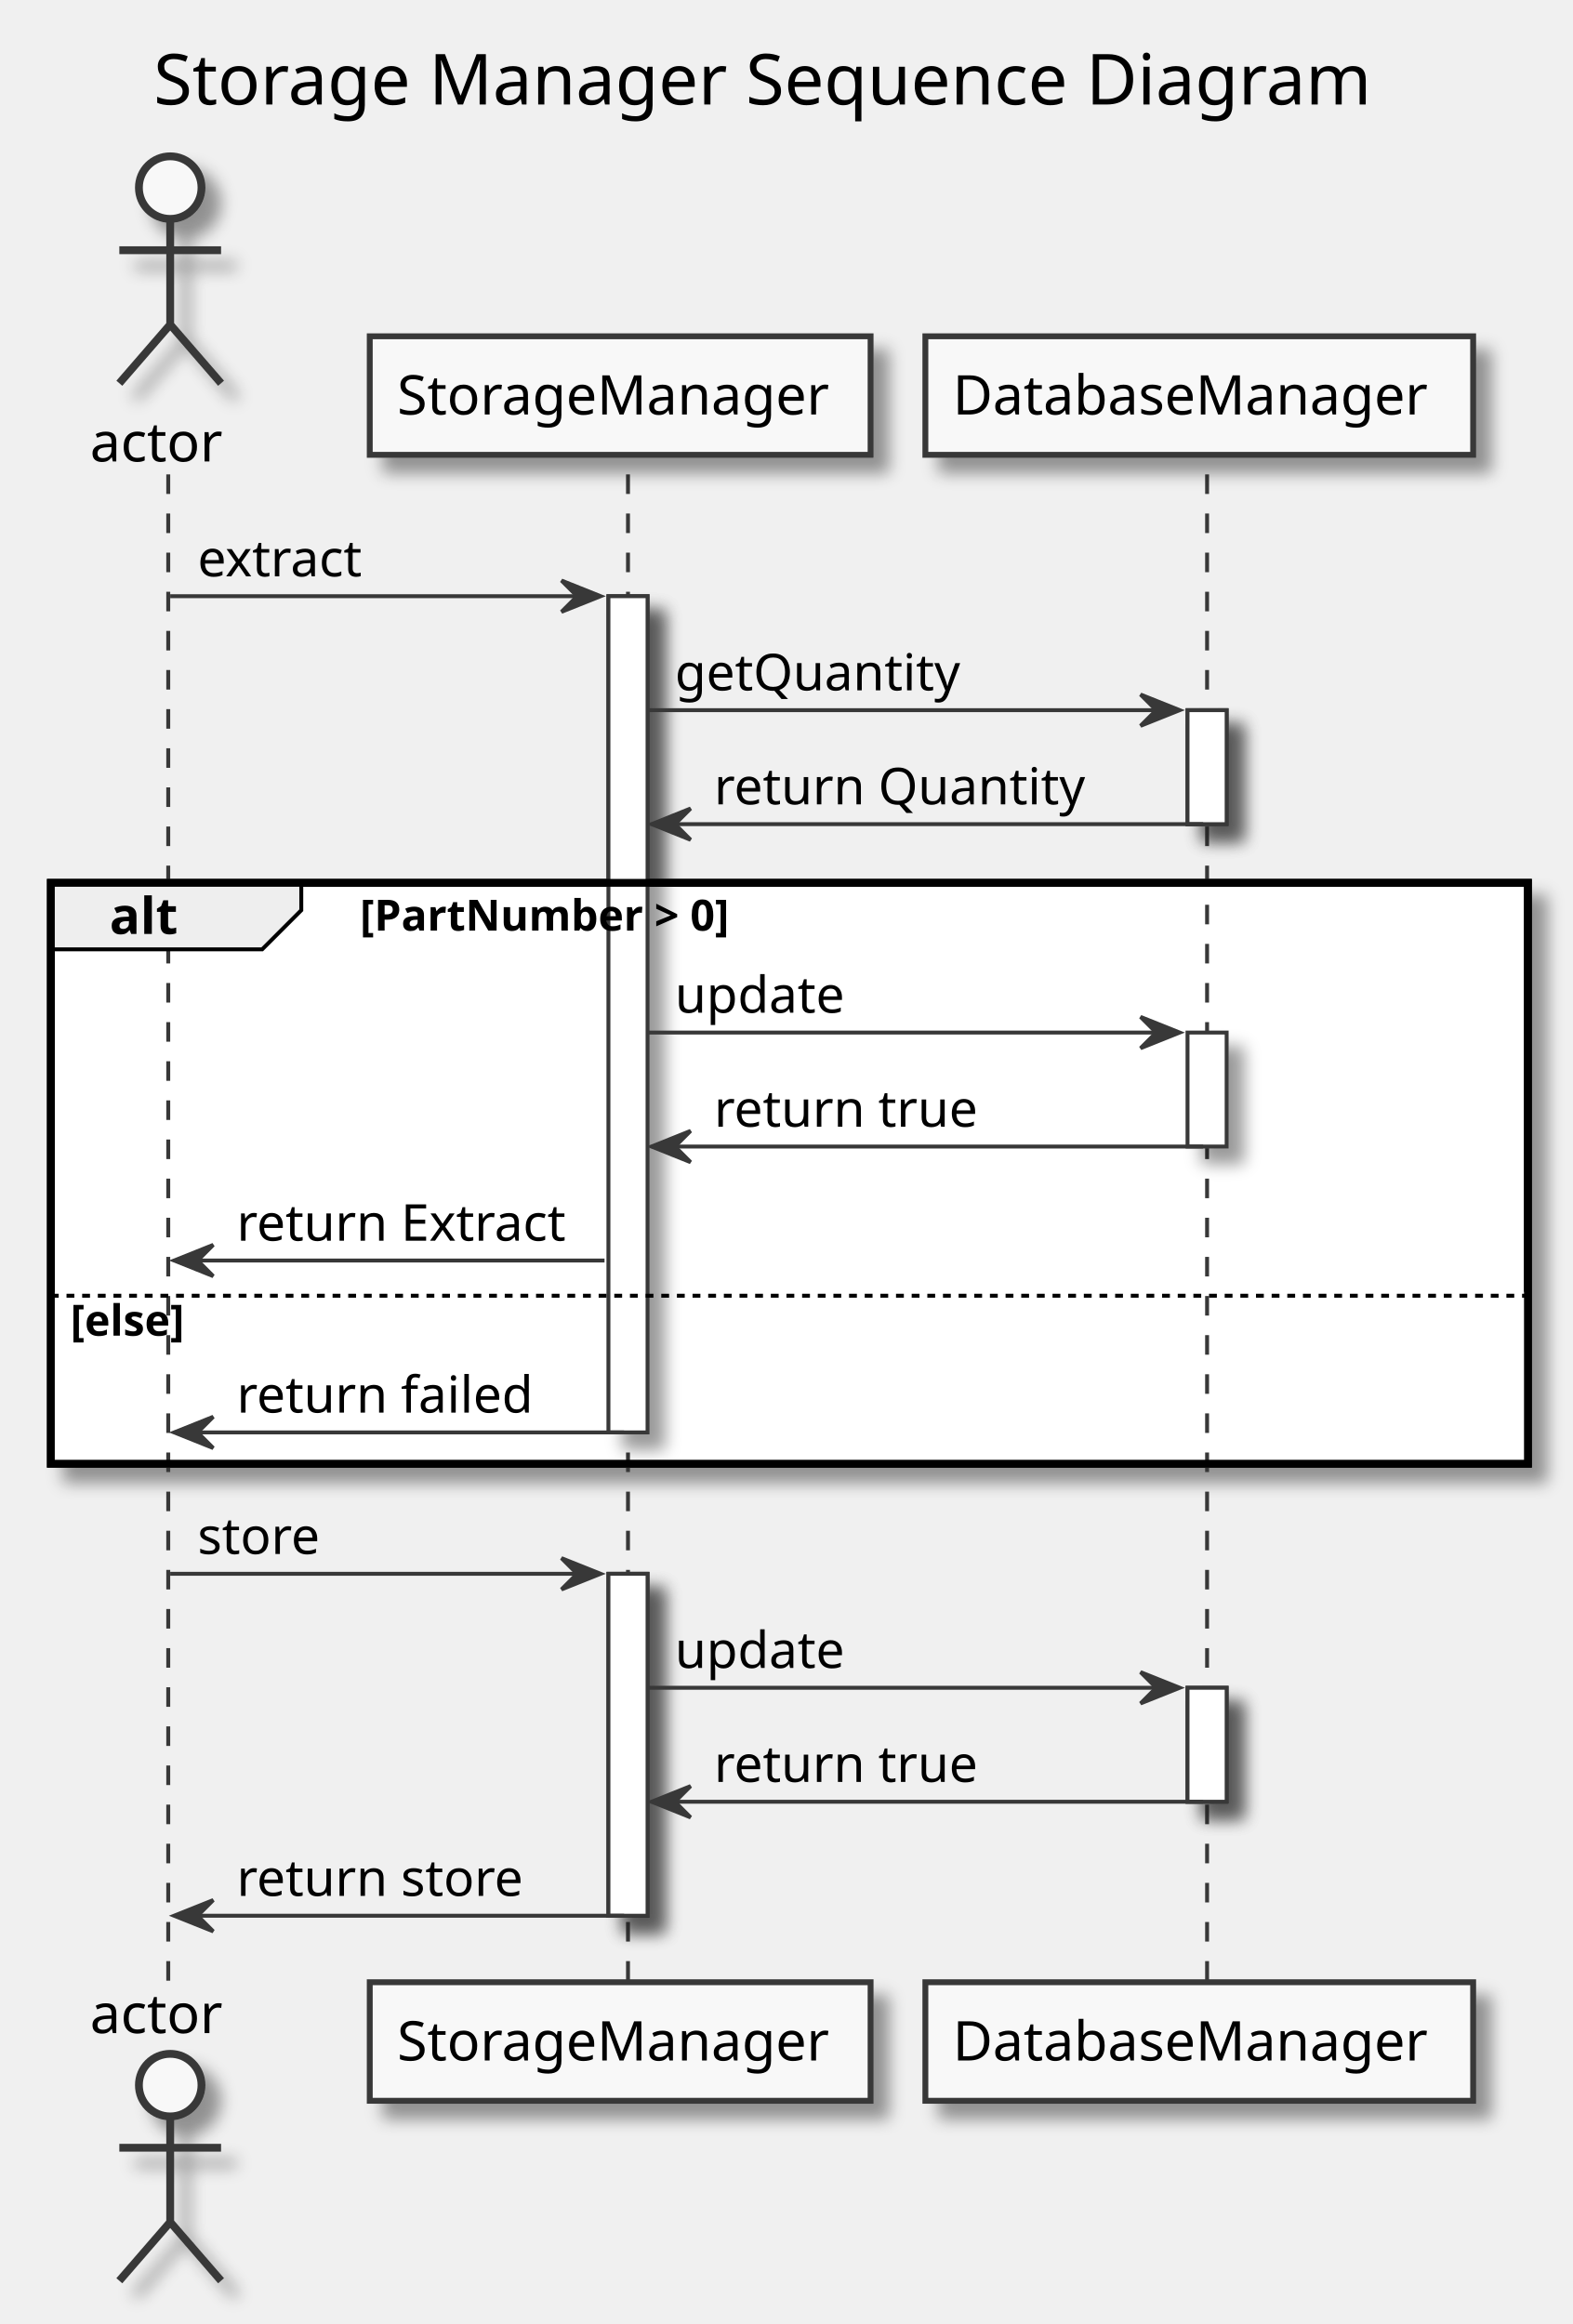
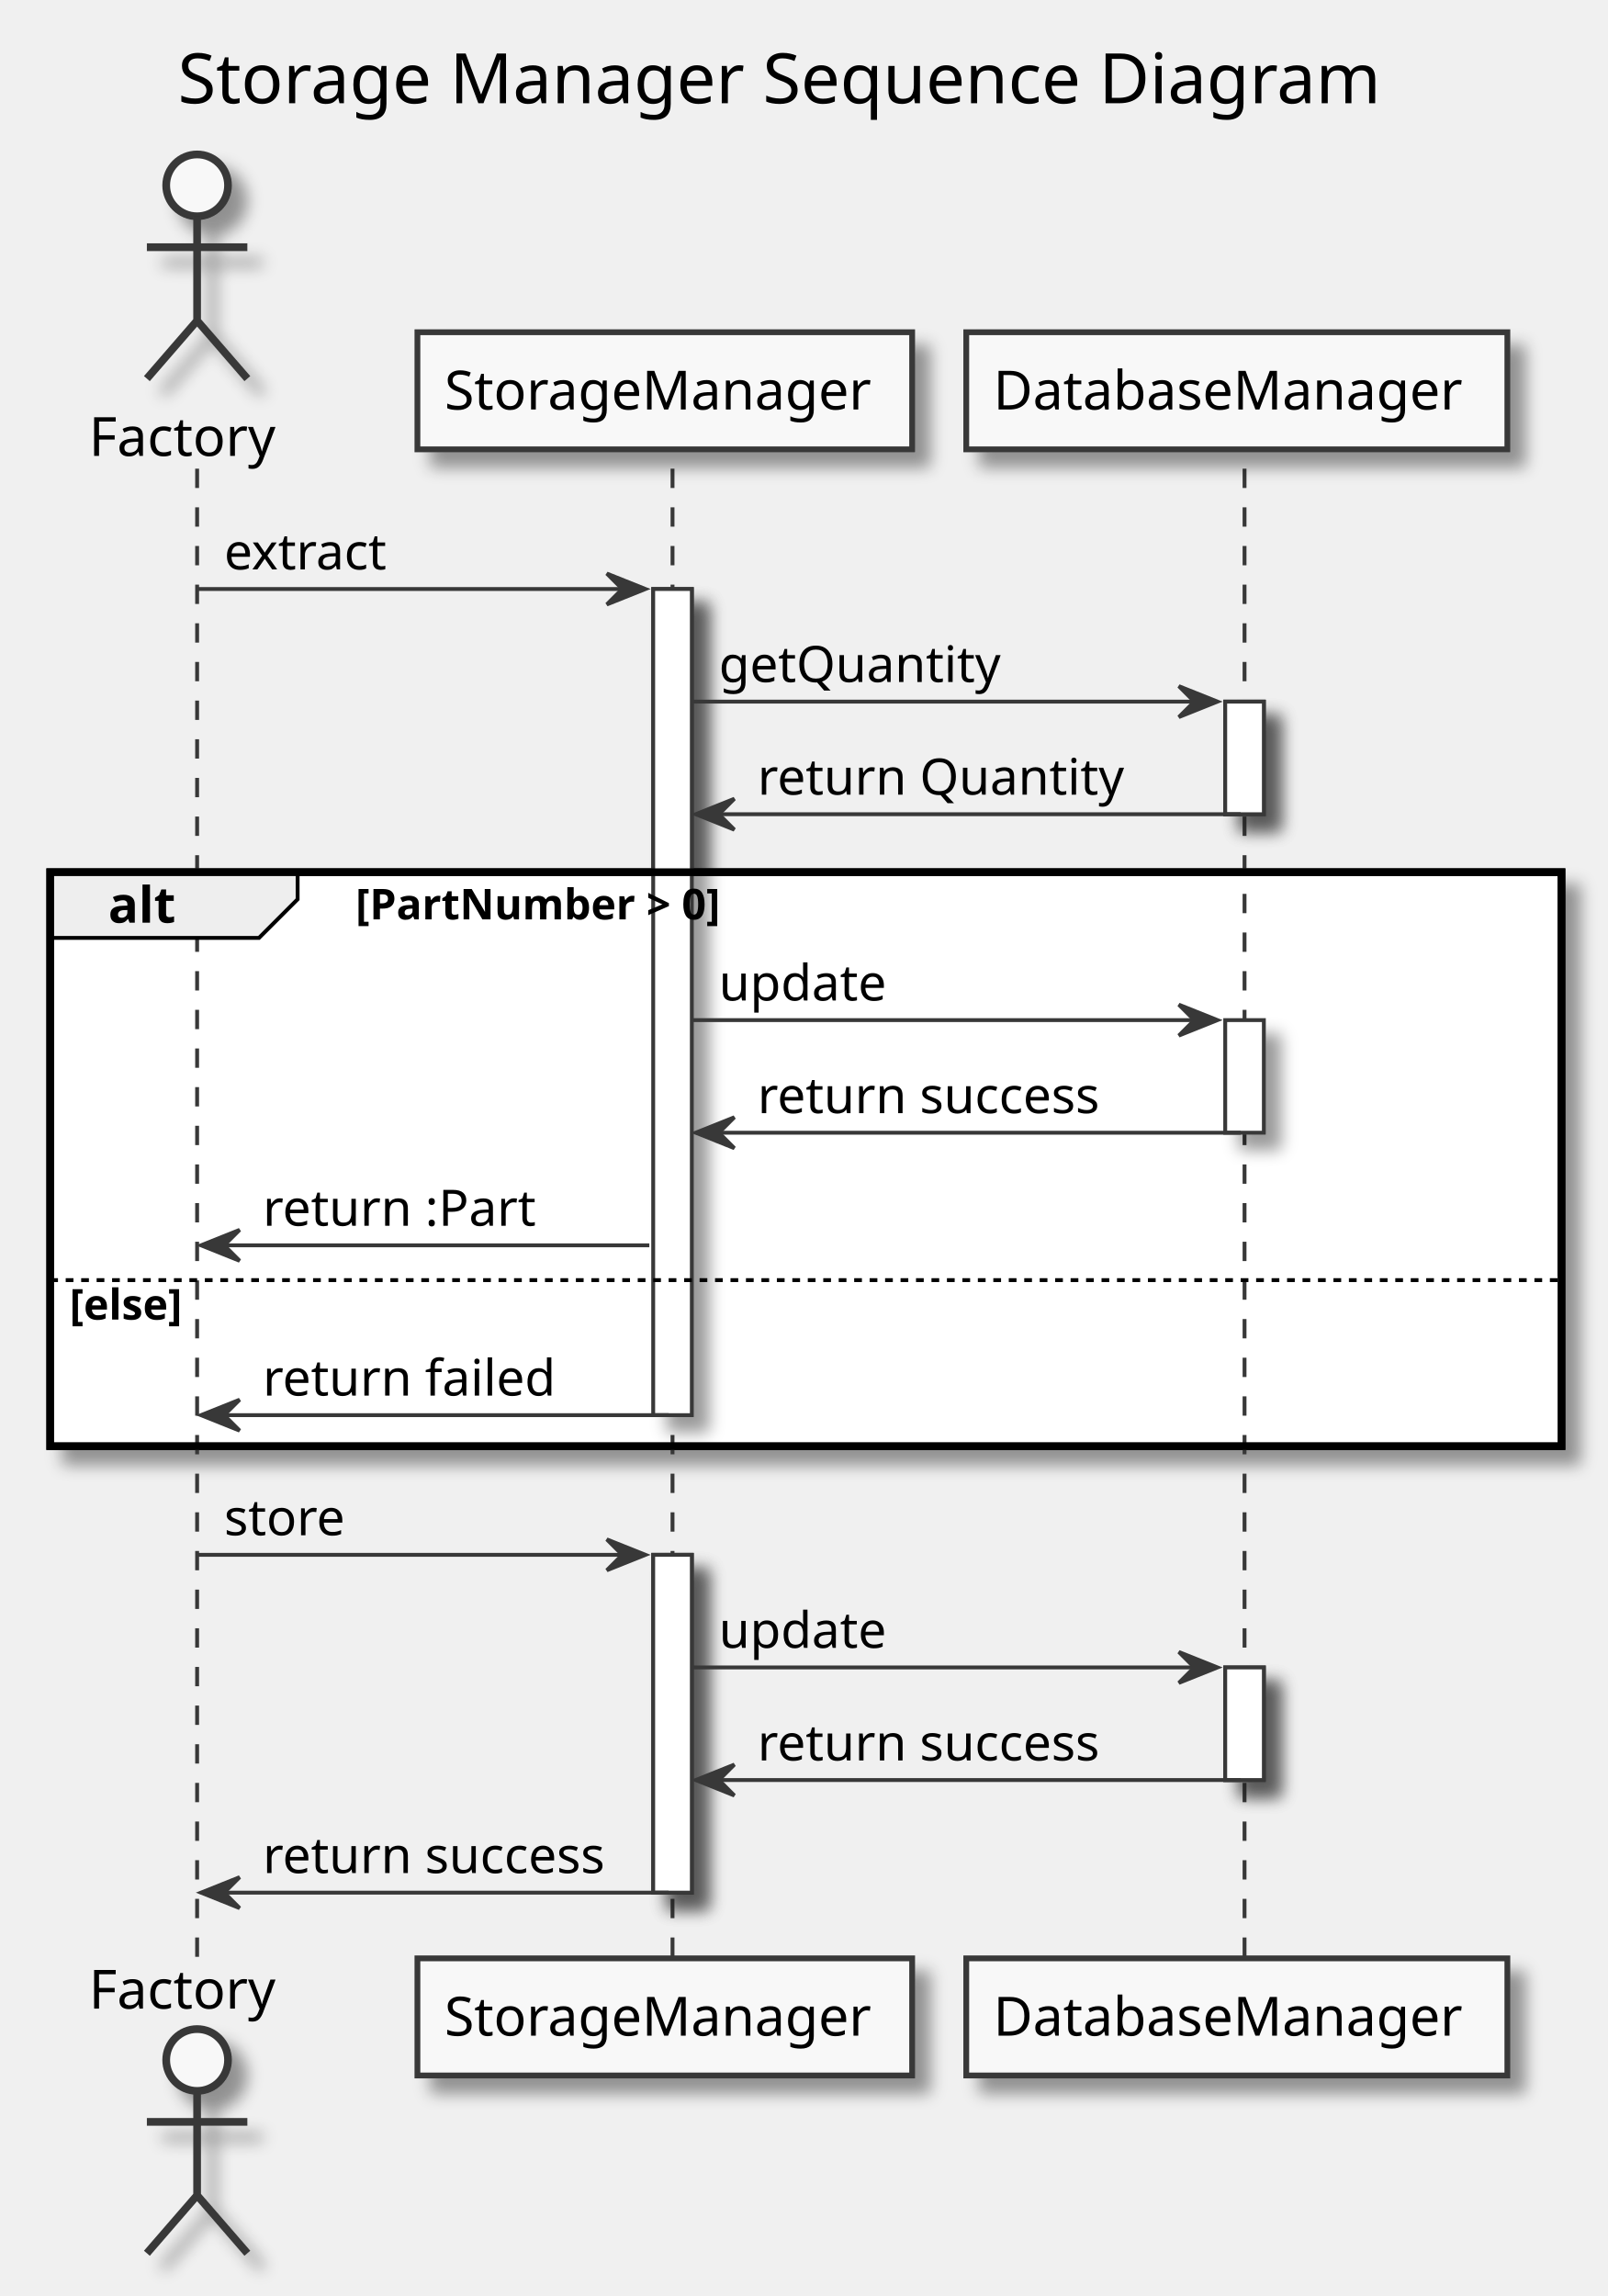
- <svg xmlns="http://www.w3.org/2000/svg" contentScriptType="application/ecmascript" contentStyleType="text/css" height="594px" preserveAspectRatio="none" style="width:402px;height:594px;" version="1.1" viewBox="0 0 402 594" width="402px" zoomAndPan="magnify">
+ <svg xmlns="http://www.w3.org/2000/svg" contentScriptType="application/ecmascript" contentStyleType="text/css" height="594px" preserveAspectRatio="none" style="width:416px;height:594px;" version="1.1" viewBox="0 0 416 594" width="416px" zoomAndPan="magnify">
  <defs>
-     <filter height="300%" id="fetrxsmymbnoy" width="300%" x="-1" y="-1">
+     <filter height="300%" id="f1c5ukcd5qrhvu" width="300%" x="-1" y="-1">
      <feGaussianBlur result="blurOut" stdDeviation="2.0" />
      <feColorMatrix in="blurOut" result="blurOut2" type="matrix" values="0 0 0 0 0 0 0 0 0 0 0 0 0 0 0 0 0 0 .4 0" />
      <feOffset dx="4.0" dy="4.0" in="blurOut2" result="blurOut3" />
      <feBlend in="SourceGraphic" in2="blurOut3" mode="normal" />
    </filter>
  </defs>
  <g>
-     <text fill="#000000" font-family="sans-serif" font-size="18" lengthAdjust="spacingAndGlyphs" textLength="325" x="39.25" y="26.708">Storage Manager Sequence Diagram</text>
-     <rect fill="#FFFFFF" filter="url(#fetrxsmymbnoy)" height="213.734" style="stroke: #383838; stroke-width: 1.0;" width="10" x="155.5" y="152.383" />
-     <rect fill="#FFFFFF" filter="url(#fetrxsmymbnoy)" height="87.398" style="stroke: #383838; stroke-width: 1.0;" width="10" x="155.5" y="402.25" />
-     <rect fill="#FFFFFF" filter="url(#fetrxsmymbnoy)" height="29.133" style="stroke: #383838; stroke-width: 1.0;" width="10" x="303.5" y="181.516" />
-     <rect fill="#FFFFFF" filter="url(#fetrxsmymbnoy)" height="29.133" style="stroke: #383838; stroke-width: 1.0;" width="10" x="303.5" y="263.914" />
-     <rect fill="#FFFFFF" filter="url(#fetrxsmymbnoy)" height="29.133" style="stroke: #383838; stroke-width: 1.0;" width="10" x="303.5" y="431.383" />
-     <rect fill="#FFFFFF" filter="url(#fetrxsmymbnoy)" height="148.469" style="stroke: #000000; stroke-width: 2.0;" width="377.5" x="13" y="225.648" />
-     <rect fill="#FFFFFF" height="43.938" style="stroke: none; stroke-width: 1.0;" width="377.5" x="13" y="330.18" />
-     <line style="stroke: #383838; stroke-width: 1.0; stroke-dasharray: 5.0,5.0;" x1="43" x2="43" y1="121.25" y2="507.648" />
-     <line style="stroke: #383838; stroke-width: 1.0; stroke-dasharray: 5.0,5.0;" x1="160.5" x2="160.5" y1="121.25" y2="507.648" />
-     <line style="stroke: #383838; stroke-width: 1.0; stroke-dasharray: 5.0,5.0;" x1="308.5" x2="308.5" y1="121.25" y2="507.648" />
-     <text fill="#000000" font-family="sans-serif" font-size="14" lengthAdjust="spacingAndGlyphs" textLength="35" x="23" y="117.948">actor</text>
-     <ellipse cx="43.5" cy="47.953" fill="#F8F8F8" filter="url(#fetrxsmymbnoy)" rx="8" ry="8" style="stroke: #383838; stroke-width: 2.0;" />
-     <path d="M43.5,55.953 L43.5,82.953 M30.5,63.953 L56.5,63.953 M43.5,82.953 L30.5,97.953 M43.5,82.953 L56.5,97.953 " fill="none" filter="url(#fetrxsmymbnoy)" style="stroke: #383838; stroke-width: 2.0;" />
-     <text fill="#000000" font-family="sans-serif" font-size="14" lengthAdjust="spacingAndGlyphs" textLength="35" x="23" y="519.644">actor</text>
-     <ellipse cx="43.5" cy="532.945" fill="#F8F8F8" filter="url(#fetrxsmymbnoy)" rx="8" ry="8" style="stroke: #383838; stroke-width: 2.0;" />
-     <path d="M43.5,540.945 L43.5,567.945 M30.5,548.945 L56.5,548.945 M43.5,567.945 L30.5,582.945 M43.5,567.945 L56.5,582.945 " fill="none" filter="url(#fetrxsmymbnoy)" style="stroke: #383838; stroke-width: 2.0;" />
-     <rect fill="#F8F8F8" filter="url(#fetrxsmymbnoy)" height="30.297" style="stroke: #383838; stroke-width: 1.5;" width="128" x="94.5" y="85.953" />
-     <text fill="#000000" font-family="sans-serif" font-size="14" lengthAdjust="spacingAndGlyphs" textLength="114" x="101.5" y="105.948">StorageManager</text>
-     <rect fill="#F8F8F8" filter="url(#fetrxsmymbnoy)" height="30.297" style="stroke: #383838; stroke-width: 1.5;" width="128" x="94.5" y="506.648" />
-     <text fill="#000000" font-family="sans-serif" font-size="14" lengthAdjust="spacingAndGlyphs" textLength="114" x="101.5" y="526.644">StorageManager</text>
-     <rect fill="#F8F8F8" filter="url(#fetrxsmymbnoy)" height="30.297" style="stroke: #383838; stroke-width: 1.5;" width="140" x="236.5" y="85.953" />
-     <text fill="#000000" font-family="sans-serif" font-size="14" lengthAdjust="spacingAndGlyphs" textLength="126" x="243.5" y="105.948">DatabaseManager</text>
-     <rect fill="#F8F8F8" filter="url(#fetrxsmymbnoy)" height="30.297" style="stroke: #383838; stroke-width: 1.5;" width="140" x="236.5" y="506.648" />
-     <text fill="#000000" font-family="sans-serif" font-size="14" lengthAdjust="spacingAndGlyphs" textLength="126" x="243.5" y="526.644">DatabaseManager</text>
-     <rect fill="#FFFFFF" filter="url(#fetrxsmymbnoy)" height="213.734" style="stroke: #383838; stroke-width: 1.0;" width="10" x="155.5" y="152.383" />
-     <rect fill="#FFFFFF" filter="url(#fetrxsmymbnoy)" height="87.398" style="stroke: #383838; stroke-width: 1.0;" width="10" x="155.5" y="402.25" />
-     <rect fill="#FFFFFF" filter="url(#fetrxsmymbnoy)" height="29.133" style="stroke: #383838; stroke-width: 1.0;" width="10" x="303.5" y="181.516" />
-     <rect fill="#FFFFFF" filter="url(#fetrxsmymbnoy)" height="29.133" style="stroke: #383838; stroke-width: 1.0;" width="10" x="303.5" y="263.914" />
-     <rect fill="#FFFFFF" filter="url(#fetrxsmymbnoy)" height="29.133" style="stroke: #383838; stroke-width: 1.0;" width="10" x="303.5" y="431.383" />
-     <polygon fill="#383838" points="143.5,148.383,153.5,152.383,143.5,156.383,147.5,152.383" style="stroke: #383838; stroke-width: 1.0;" />
-     <line style="stroke: #383838; stroke-width: 1.0;" x1="43.5" x2="149.5" y1="152.383" y2="152.383" />
-     <text fill="#000000" font-family="sans-serif" font-size="13" lengthAdjust="spacingAndGlyphs" textLength="45" x="50.5" y="147.317">extract</text>
-     <polygon fill="#383838" points="291.5,177.516,301.5,181.516,291.5,185.516,295.5,181.516" style="stroke: #383838; stroke-width: 1.0;" />
-     <line style="stroke: #383838; stroke-width: 1.0;" x1="165.5" x2="297.5" y1="181.516" y2="181.516" />
-     <text fill="#000000" font-family="sans-serif" font-size="13" lengthAdjust="spacingAndGlyphs" textLength="75" x="172.5" y="176.45">getQuantity</text>
-     <polygon fill="#383838" points="176.5,206.648,166.5,210.648,176.5,214.648,172.5,210.648" style="stroke: #383838; stroke-width: 1.0;" />
-     <line style="stroke: #383838; stroke-width: 1.0;" x1="170.5" x2="307.5" y1="210.648" y2="210.648" />
-     <text fill="#000000" font-family="sans-serif" font-size="13" lengthAdjust="spacingAndGlyphs" textLength="97" x="182.5" y="205.583">return Quantity</text>
+     <text fill="#000000" font-family="sans-serif" font-size="18" lengthAdjust="spacingAndGlyphs" textLength="325" x="46" y="26.708">Storage Manager Sequence Diagram</text>
+     <rect fill="#FFFFFF" filter="url(#f1c5ukcd5qrhvu)" height="213.734" style="stroke: #383838; stroke-width: 1.0;" width="10" x="169" y="152.383" />
+     <rect fill="#FFFFFF" filter="url(#f1c5ukcd5qrhvu)" height="87.398" style="stroke: #383838; stroke-width: 1.0;" width="10" x="169" y="402.25" />
+     <rect fill="#FFFFFF" filter="url(#f1c5ukcd5qrhvu)" height="29.133" style="stroke: #383838; stroke-width: 1.0;" width="10" x="317" y="181.516" />
+     <rect fill="#FFFFFF" filter="url(#f1c5ukcd5qrhvu)" height="29.133" style="stroke: #383838; stroke-width: 1.0;" width="10" x="317" y="263.914" />
+     <rect fill="#FFFFFF" filter="url(#f1c5ukcd5qrhvu)" height="29.133" style="stroke: #383838; stroke-width: 1.0;" width="10" x="317" y="431.383" />
+     <rect fill="#FFFFFF" filter="url(#f1c5ukcd5qrhvu)" height="148.469" style="stroke: #000000; stroke-width: 2.0;" width="391" x="13" y="225.648" />
+     <rect fill="#FFFFFF" height="43.938" style="stroke: none; stroke-width: 1.0;" width="391" x="13" y="330.18" />
+     <line style="stroke: #383838; stroke-width: 1.0; stroke-dasharray: 5.0,5.0;" x1="51" x2="51" y1="121.25" y2="507.648" />
+     <line style="stroke: #383838; stroke-width: 1.0; stroke-dasharray: 5.0,5.0;" x1="174" x2="174" y1="121.25" y2="507.648" />
+     <line style="stroke: #383838; stroke-width: 1.0; stroke-dasharray: 5.0,5.0;" x1="322" x2="322" y1="121.25" y2="507.648" />
+     <text fill="#000000" font-family="sans-serif" font-size="14" lengthAdjust="spacingAndGlyphs" textLength="50" x="23" y="117.948">Factory</text>
+     <ellipse cx="51" cy="47.953" fill="#F8F8F8" filter="url(#f1c5ukcd5qrhvu)" rx="8" ry="8" style="stroke: #383838; stroke-width: 2.0;" />
+     <path d="M51,55.953 L51,82.953 M38,63.953 L64,63.953 M51,82.953 L38,97.953 M51,82.953 L64,97.953 " fill="none" filter="url(#f1c5ukcd5qrhvu)" style="stroke: #383838; stroke-width: 2.0;" />
+     <text fill="#000000" font-family="sans-serif" font-size="14" lengthAdjust="spacingAndGlyphs" textLength="50" x="23" y="519.644">Factory</text>
+     <ellipse cx="51" cy="532.945" fill="#F8F8F8" filter="url(#f1c5ukcd5qrhvu)" rx="8" ry="8" style="stroke: #383838; stroke-width: 2.0;" />
+     <path d="M51,540.945 L51,567.945 M38,548.945 L64,548.945 M51,567.945 L38,582.945 M51,567.945 L64,582.945 " fill="none" filter="url(#f1c5ukcd5qrhvu)" style="stroke: #383838; stroke-width: 2.0;" />
+     <rect fill="#F8F8F8" filter="url(#f1c5ukcd5qrhvu)" height="30.297" style="stroke: #383838; stroke-width: 1.5;" width="128" x="108" y="85.953" />
+     <text fill="#000000" font-family="sans-serif" font-size="14" lengthAdjust="spacingAndGlyphs" textLength="114" x="115" y="105.948">StorageManager</text>
+     <rect fill="#F8F8F8" filter="url(#f1c5ukcd5qrhvu)" height="30.297" style="stroke: #383838; stroke-width: 1.5;" width="128" x="108" y="506.648" />
+     <text fill="#000000" font-family="sans-serif" font-size="14" lengthAdjust="spacingAndGlyphs" textLength="114" x="115" y="526.644">StorageManager</text>
+     <rect fill="#F8F8F8" filter="url(#f1c5ukcd5qrhvu)" height="30.297" style="stroke: #383838; stroke-width: 1.5;" width="140" x="250" y="85.953" />
+     <text fill="#000000" font-family="sans-serif" font-size="14" lengthAdjust="spacingAndGlyphs" textLength="126" x="257" y="105.948">DatabaseManager</text>
+     <rect fill="#F8F8F8" filter="url(#f1c5ukcd5qrhvu)" height="30.297" style="stroke: #383838; stroke-width: 1.5;" width="140" x="250" y="506.648" />
+     <text fill="#000000" font-family="sans-serif" font-size="14" lengthAdjust="spacingAndGlyphs" textLength="126" x="257" y="526.644">DatabaseManager</text>
+     <rect fill="#FFFFFF" filter="url(#f1c5ukcd5qrhvu)" height="213.734" style="stroke: #383838; stroke-width: 1.0;" width="10" x="169" y="152.383" />
+     <rect fill="#FFFFFF" filter="url(#f1c5ukcd5qrhvu)" height="87.398" style="stroke: #383838; stroke-width: 1.0;" width="10" x="169" y="402.25" />
+     <rect fill="#FFFFFF" filter="url(#f1c5ukcd5qrhvu)" height="29.133" style="stroke: #383838; stroke-width: 1.0;" width="10" x="317" y="181.516" />
+     <rect fill="#FFFFFF" filter="url(#f1c5ukcd5qrhvu)" height="29.133" style="stroke: #383838; stroke-width: 1.0;" width="10" x="317" y="263.914" />
+     <rect fill="#FFFFFF" filter="url(#f1c5ukcd5qrhvu)" height="29.133" style="stroke: #383838; stroke-width: 1.0;" width="10" x="317" y="431.383" />
+     <polygon fill="#383838" points="157,148.383,167,152.383,157,156.383,161,152.383" style="stroke: #383838; stroke-width: 1.0;" />
+     <line style="stroke: #383838; stroke-width: 1.0;" x1="51" x2="163" y1="152.383" y2="152.383" />
+     <text fill="#000000" font-family="sans-serif" font-size="13" lengthAdjust="spacingAndGlyphs" textLength="45" x="58" y="147.317">extract</text>
+     <polygon fill="#383838" points="305,177.516,315,181.516,305,185.516,309,181.516" style="stroke: #383838; stroke-width: 1.0;" />
+     <line style="stroke: #383838; stroke-width: 1.0;" x1="179" x2="311" y1="181.516" y2="181.516" />
+     <text fill="#000000" font-family="sans-serif" font-size="13" lengthAdjust="spacingAndGlyphs" textLength="75" x="186" y="176.45">getQuantity</text>
+     <polygon fill="#383838" points="190,206.648,180,210.648,190,214.648,186,210.648" style="stroke: #383838; stroke-width: 1.0;" />
+     <line style="stroke: #383838; stroke-width: 1.0;" x1="184" x2="321" y1="210.648" y2="210.648" />
+     <text fill="#000000" font-family="sans-serif" font-size="13" lengthAdjust="spacingAndGlyphs" textLength="97" x="196" y="205.583">return Quantity</text>
    <path d="M13,225.648 L77,225.648 L77,232.648 L67,242.648 L13,242.648 L13,225.648 " fill="#EEEEEE" style="stroke: #000000; stroke-width: 1.0;" />
-     <rect fill="none" height="148.469" style="stroke: #000000; stroke-width: 2.0;" width="377.5" x="13" y="225.648" />
+     <rect fill="none" height="148.469" style="stroke: #000000; stroke-width: 2.0;" width="391" x="13" y="225.648" />
    <text fill="#000000" font-family="sans-serif" font-size="13" font-weight="bold" lengthAdjust="spacingAndGlyphs" textLength="19" x="28" y="238.715">alt</text>
    <text fill="#000000" font-family="sans-serif" font-size="11" font-weight="bold" lengthAdjust="spacingAndGlyphs" textLength="110" x="92" y="237.859">[PartNumber &gt; 0]</text>
-     <polygon fill="#383838" points="291.5,259.914,301.5,263.914,291.5,267.914,295.5,263.914" style="stroke: #383838; stroke-width: 1.0;" />
-     <line style="stroke: #383838; stroke-width: 1.0;" x1="165.5" x2="297.5" y1="263.914" y2="263.914" />
-     <text fill="#000000" font-family="sans-serif" font-size="13" lengthAdjust="spacingAndGlyphs" textLength="45" x="172.5" y="258.848">update</text>
-     <polygon fill="#383838" points="176.5,289.047,166.5,293.047,176.5,297.047,172.5,293.047" style="stroke: #383838; stroke-width: 1.0;" />
-     <line style="stroke: #383838; stroke-width: 1.0;" x1="170.5" x2="307.5" y1="293.047" y2="293.047" />
-     <text fill="#000000" font-family="sans-serif" font-size="13" lengthAdjust="spacingAndGlyphs" textLength="69" x="182.5" y="287.981">return true</text>
-     <polygon fill="#383838" points="54.5,318.18,44.5,322.18,54.5,326.18,50.5,322.18" style="stroke: #383838; stroke-width: 1.0;" />
-     <line style="stroke: #383838; stroke-width: 1.0;" x1="48.5" x2="154.5" y1="322.18" y2="322.18" />
-     <text fill="#000000" font-family="sans-serif" font-size="13" lengthAdjust="spacingAndGlyphs" textLength="88" x="60.5" y="317.114">return Extract</text>
-     <line style="stroke: #000000; stroke-width: 1.0; stroke-dasharray: 2.0,2.0;" x1="13" x2="390.5" y1="331.18" y2="331.18" />
+     <polygon fill="#383838" points="305,259.914,315,263.914,305,267.914,309,263.914" style="stroke: #383838; stroke-width: 1.0;" />
+     <line style="stroke: #383838; stroke-width: 1.0;" x1="179" x2="311" y1="263.914" y2="263.914" />
+     <text fill="#000000" font-family="sans-serif" font-size="13" lengthAdjust="spacingAndGlyphs" textLength="45" x="186" y="258.848">update</text>
+     <polygon fill="#383838" points="190,289.047,180,293.047,190,297.047,186,293.047" style="stroke: #383838; stroke-width: 1.0;" />
+     <line style="stroke: #383838; stroke-width: 1.0;" x1="184" x2="321" y1="293.047" y2="293.047" />
+     <text fill="#000000" font-family="sans-serif" font-size="13" lengthAdjust="spacingAndGlyphs" textLength="94" x="196" y="287.981">return success</text>
+     <polygon fill="#383838" points="62,318.18,52,322.18,62,326.18,58,322.18" style="stroke: #383838; stroke-width: 1.0;" />
+     <line style="stroke: #383838; stroke-width: 1.0;" x1="56" x2="168" y1="322.18" y2="322.18" />
+     <text fill="#000000" font-family="sans-serif" font-size="13" lengthAdjust="spacingAndGlyphs" textLength="73" x="68" y="317.114">return :Part</text>
+     <line style="stroke: #000000; stroke-width: 1.0; stroke-dasharray: 2.0,2.0;" x1="13" x2="404" y1="331.18" y2="331.18" />
    <text fill="#000000" font-family="sans-serif" font-size="11" font-weight="bold" lengthAdjust="spacingAndGlyphs" textLength="37" x="18" y="341.39">[else]</text>
-     <polygon fill="#383838" points="54.5,362.117,44.5,366.117,54.5,370.117,50.5,366.117" style="stroke: #383838; stroke-width: 1.0;" />
-     <line style="stroke: #383838; stroke-width: 1.0;" x1="48.5" x2="159.5" y1="366.117" y2="366.117" />
-     <text fill="#000000" font-family="sans-serif" font-size="13" lengthAdjust="spacingAndGlyphs" textLength="77" x="60.5" y="361.051">return failed</text>
-     <polygon fill="#383838" points="143.5,398.25,153.5,402.25,143.5,406.25,147.5,402.25" style="stroke: #383838; stroke-width: 1.0;" />
-     <line style="stroke: #383838; stroke-width: 1.0;" x1="43.5" x2="149.5" y1="402.25" y2="402.25" />
-     <text fill="#000000" font-family="sans-serif" font-size="13" lengthAdjust="spacingAndGlyphs" textLength="33" x="50.5" y="397.184">store</text>
-     <polygon fill="#383838" points="291.5,427.383,301.5,431.383,291.5,435.383,295.5,431.383" style="stroke: #383838; stroke-width: 1.0;" />
-     <line style="stroke: #383838; stroke-width: 1.0;" x1="165.5" x2="297.5" y1="431.383" y2="431.383" />
-     <text fill="#000000" font-family="sans-serif" font-size="13" lengthAdjust="spacingAndGlyphs" textLength="45" x="172.5" y="426.317">update</text>
-     <polygon fill="#383838" points="176.5,456.516,166.5,460.516,176.5,464.516,172.5,460.516" style="stroke: #383838; stroke-width: 1.0;" />
-     <line style="stroke: #383838; stroke-width: 1.0;" x1="170.5" x2="307.5" y1="460.516" y2="460.516" />
-     <text fill="#000000" font-family="sans-serif" font-size="13" lengthAdjust="spacingAndGlyphs" textLength="69" x="182.5" y="455.45">return true</text>
-     <polygon fill="#383838" points="54.5,485.648,44.5,489.648,54.5,493.648,50.5,489.648" style="stroke: #383838; stroke-width: 1.0;" />
-     <line style="stroke: #383838; stroke-width: 1.0;" x1="48.5" x2="159.5" y1="489.648" y2="489.648" />
-     <text fill="#000000" font-family="sans-serif" font-size="13" lengthAdjust="spacingAndGlyphs" textLength="76" x="60.5" y="484.582">return store</text>
+     <polygon fill="#383838" points="62,362.117,52,366.117,62,370.117,58,366.117" style="stroke: #383838; stroke-width: 1.0;" />
+     <line style="stroke: #383838; stroke-width: 1.0;" x1="56" x2="173" y1="366.117" y2="366.117" />
+     <text fill="#000000" font-family="sans-serif" font-size="13" lengthAdjust="spacingAndGlyphs" textLength="77" x="68" y="361.051">return failed</text>
+     <polygon fill="#383838" points="157,398.25,167,402.25,157,406.25,161,402.25" style="stroke: #383838; stroke-width: 1.0;" />
+     <line style="stroke: #383838; stroke-width: 1.0;" x1="51" x2="163" y1="402.25" y2="402.25" />
+     <text fill="#000000" font-family="sans-serif" font-size="13" lengthAdjust="spacingAndGlyphs" textLength="33" x="58" y="397.184">store</text>
+     <polygon fill="#383838" points="305,427.383,315,431.383,305,435.383,309,431.383" style="stroke: #383838; stroke-width: 1.0;" />
+     <line style="stroke: #383838; stroke-width: 1.0;" x1="179" x2="311" y1="431.383" y2="431.383" />
+     <text fill="#000000" font-family="sans-serif" font-size="13" lengthAdjust="spacingAndGlyphs" textLength="45" x="186" y="426.317">update</text>
+     <polygon fill="#383838" points="190,456.516,180,460.516,190,464.516,186,460.516" style="stroke: #383838; stroke-width: 1.0;" />
+     <line style="stroke: #383838; stroke-width: 1.0;" x1="184" x2="321" y1="460.516" y2="460.516" />
+     <text fill="#000000" font-family="sans-serif" font-size="13" lengthAdjust="spacingAndGlyphs" textLength="94" x="196" y="455.45">return success</text>
+     <polygon fill="#383838" points="62,485.648,52,489.648,62,493.648,58,489.648" style="stroke: #383838; stroke-width: 1.0;" />
+     <line style="stroke: #383838; stroke-width: 1.0;" x1="56" x2="173" y1="489.648" y2="489.648" />
+     <text fill="#000000" font-family="sans-serif" font-size="13" lengthAdjust="spacingAndGlyphs" textLength="94" x="68" y="484.582">return success</text>
  </g>
</svg>
